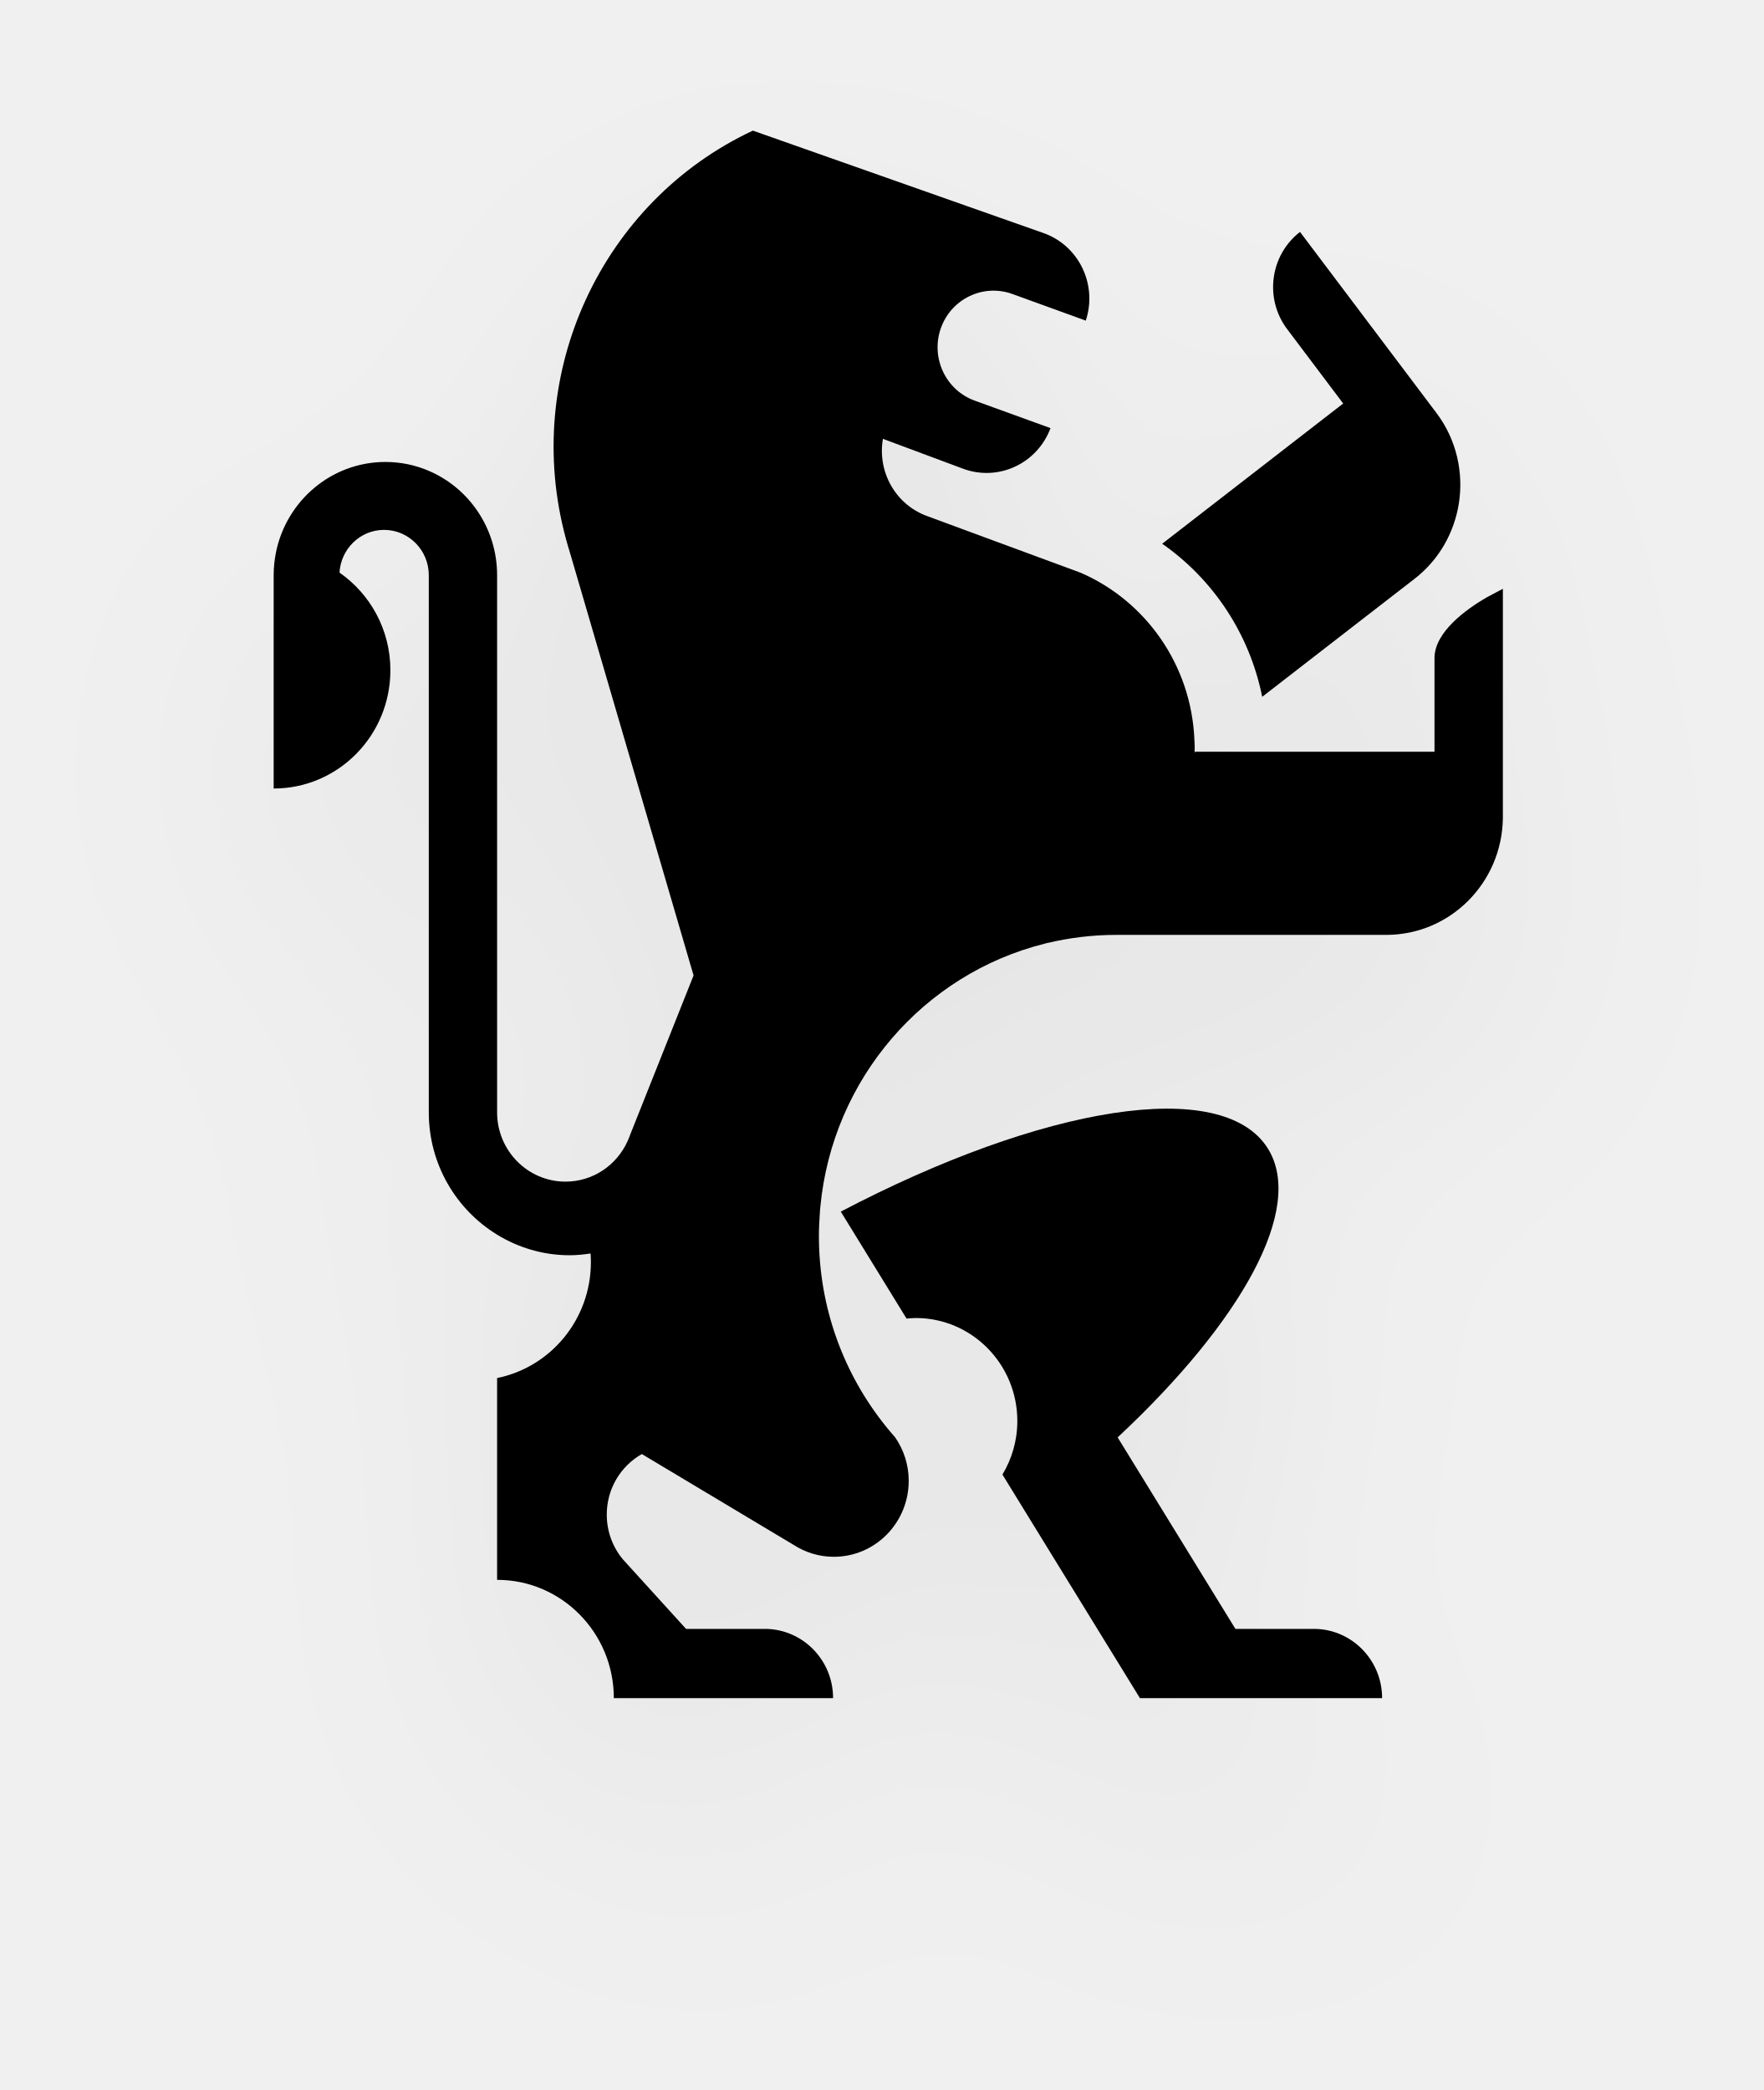
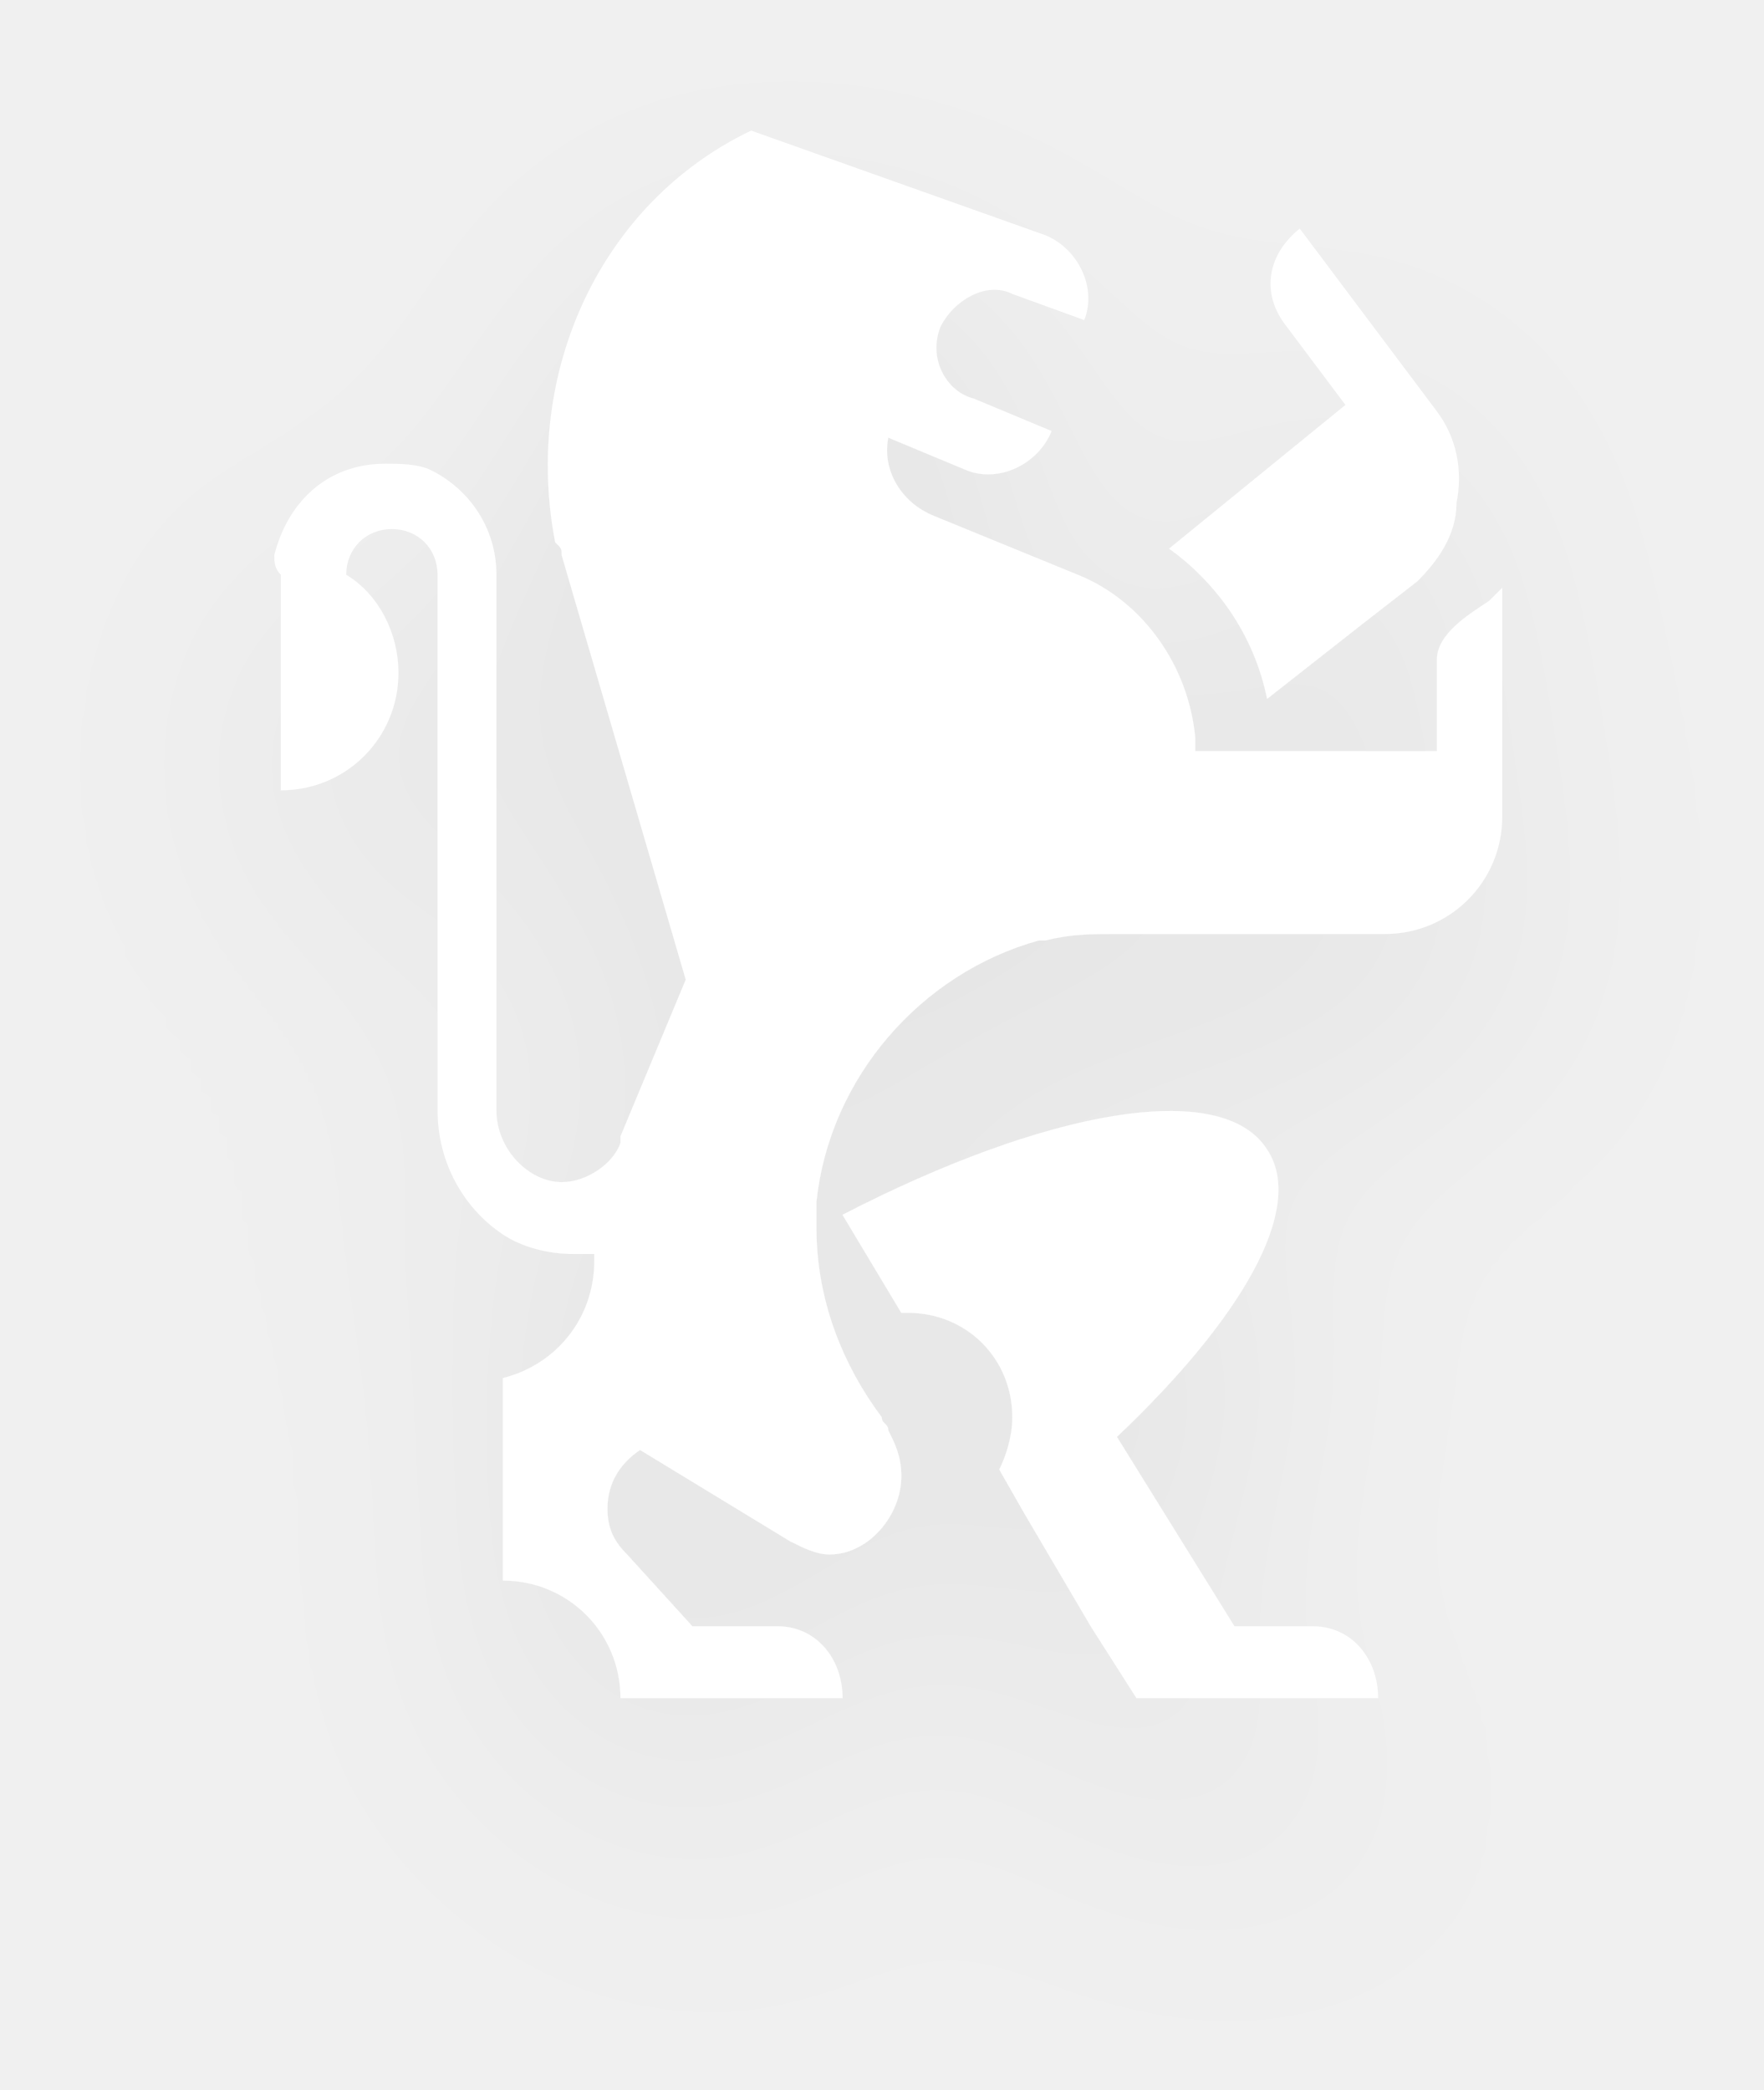
- <svg xmlns="http://www.w3.org/2000/svg" width="27px" height="32px" viewBox="0 0 27 32" version="1.1">
-   <defs>
-     <filter x="-50%" y="-50%" width="200%" height="200%" filterUnits="objectBoundingBox" id="filter-1">
-       <feOffset dx="0" dy="2" in="SourceAlpha" result="shadowOffsetOuter1" />
-       <feGaussianBlur stdDeviation="2" in="shadowOffsetOuter1" result="shadowBlurOuter1" />
-       <feColorMatrix values="0 0 0 0 0   0 0 0 0 0   0 0 0 0 0  0 0 0 0.05 0" type="matrix" in="shadowBlurOuter1" result="shadowMatrixOuter1" />
-       <feMerge>
-         <feMergeNode in="shadowMatrixOuter1" />
-         <feMergeNode in="SourceGraphic" />
-       </feMerge>
-     </filter>
-   </defs>
-   <g id="OPt-2" stroke="none" stroke-width="1" fill="none" fill-rule="evenodd">
-     <g id="prog2_pro3_Mobile-Portrait_opt2-Copy-2" transform="translate(-10, -15)" fill="#000000">
+ <svg xmlns="http://www.w3.org/2000/svg" version="1.1" id="Livello_1" x="0px" y="0px" viewBox="0 0 27 32" style="enable-background:new 0 0 27 32;" xml:space="preserve">
+   <style type="text/css">
+ 	.st0{filter:url(#filter-1);}
+ 	.st1{fill-rule:evenodd;clip-rule:evenodd;fill:#FFFFFF;}
+ </style>
+   <filter filterUnits="objectBoundingBox" height="200%" id="filter-1" width="200%" x="-50%" y="-50%">
+     <feOffset dx="0" dy="2" in="SourceAlpha" result="shadowOffsetOuter1" />
+     <feGaussianBlur in="shadowOffsetOuter1" result="shadowBlurOuter1" stdDeviation="2" />
+     <feColorMatrix in="shadowBlurOuter1" result="shadowMatrixOuter1" type="matrix" values="0 0 0 0 0   0 0 0 0 0   0 0 0 0 0  0 0 0 0.05 0">
+ 		</feColorMatrix>
+     <feMerge>
+       <feMergeNode in="shadowMatrixOuter1" />
+       <feMergeNode in="SourceGraphic" />
+     </feMerge>
+   </filter>
+   <g id="OPt-2">
+     <g id="prog2_pro3_Mobile-Portrait_opt2-Copy-2" transform="translate(-10, -15)">
      <g id="nav">
-         <g id="Group-6" filter="url(#filter-1)">
-           <g id="ic_home" transform="translate(14, 17)">
-             <g id="Group" transform="translate(9.6, 12) scale(-1, 1) translate(-9.6, -12) ">
-               <path d="M1.542,6.862 L2.436,7.554 L3.875,8.669 C4.069,7.7 4.63,6.867 5.406,6.325 L2.635,4.178 L3.493,3.039 C3.844,2.573 3.756,1.907 3.296,1.551 L1.207,4.323 C0.898,4.733 0.79,5.235 0.864,5.708 C0.934,6.15 1.163,6.568 1.542,6.862 L1.542,6.862 Z" id="Shape" />
-               <path d="M10.327,16.551 C7.236,14.931 4.483,14.473 3.788,15.585 C3.218,16.499 4.188,18.233 6.088,20.008 L4.285,22.94 L3.057,22.94 C2.492,22.956 2.039,23.424 2.039,24 L3.633,24 L5.747,24 L6.399,22.94 L7.444,21.241 L7.852,20.577 C7.708,20.338 7.624,20.057 7.624,19.757 C7.624,18.886 8.321,18.18 9.18,18.18 C9.227,18.18 9.274,18.185 9.32,18.189 L10.327,16.551 L10.327,16.551 Z" id="Shape" />
-               <path d="M18.974,6.453 C18.812,5.665 18.124,5.073 17.299,5.073 C17.064,5.073 16.839,5.121 16.635,5.209 C16.021,5.471 15.589,6.088 15.589,6.807 L15.589,15.031 C15.589,15.617 15.12,16.092 14.542,16.092 C14.121,16.092 13.759,15.84 13.593,15.476 C13.578,15.444 13.565,15.411 13.553,15.377 L12.581,12.935 L14.468,6.481 C14.469,6.477 14.471,6.472 14.472,6.468 C14.495,6.396 14.515,6.323 14.535,6.251 C15.222,3.722 13.986,1.082 11.673,0 L7.23,1.566 C6.684,1.755 6.393,2.356 6.576,2.909 L7.701,2.501 C8.146,2.34 8.636,2.575 8.795,3.025 C8.954,3.476 8.722,3.973 8.277,4.134 L7.116,4.555 C7.319,5.099 7.916,5.377 8.456,5.176 L9.682,4.719 C9.769,5.22 9.492,5.725 9.004,5.902 L6.655,6.769 C5.664,7.198 4.961,8.176 4.913,9.325 C4.911,9.367 4.908,9.409 4.908,9.452 C4.908,9.478 4.911,9.504 4.911,9.53 C4.907,9.518 4.904,9.51 4.904,9.51 L1.237,9.51 L1.237,8.076 C1.237,7.676 0.749,7.327 0.439,7.147 L0.19,7.015 L0.19,10.528 C0.204,11.517 0.997,12.314 1.976,12.314 L6.111,12.314 C6.478,12.314 6.834,12.359 7.175,12.441 C7.158,12.437 7.142,12.431 7.125,12.426 C7.143,12.432 7.161,12.437 7.179,12.441 C7.19,12.444 7.2,12.447 7.211,12.45 C9.054,12.912 10.454,14.514 10.64,16.477 C10.644,16.511 10.646,16.545 10.648,16.58 C10.656,16.694 10.662,16.808 10.662,16.924 C10.662,18.028 10.278,19.042 9.639,19.836 C9.593,19.894 9.544,19.951 9.495,20.007 C9.364,20.196 9.287,20.425 9.287,20.673 C9.287,21.315 9.8,21.836 10.434,21.836 C10.661,21.836 10.873,21.768 11.052,21.652 L13.373,20.263 C13.694,20.445 13.91,20.791 13.91,21.19 C13.91,21.453 13.816,21.694 13.659,21.88 L12.696,22.94 L11.52,22.94 L11.52,22.94 L11.463,22.94 C10.898,22.956 10.445,23.424 10.445,24 L12.538,24 L12.538,24 L13.802,24 C13.802,23 14.602,22.189 15.589,22.189 L15.589,19.099 C14.77,18.934 14.153,18.202 14.153,17.323 C14.153,17.279 14.155,17.236 14.158,17.192 C14.263,17.208 14.369,17.219 14.478,17.219 C14.885,17.219 15.264,17.103 15.589,16.904 C16.215,16.521 16.635,15.827 16.635,15.031 L16.635,6.807 C16.635,6.424 16.942,6.113 17.32,6.113 C17.684,6.113 17.981,6.403 18.002,6.767 C17.532,7.094 17.223,7.641 17.223,8.262 C17.223,9.263 18.023,10.073 19.01,10.073 L19.01,6.807 C19.01,6.686 18.997,6.567 18.974,6.453 L18.974,6.453 Z" id="Shape" />
+         <g id="Group-6" class="st0">
+           <g id="ic_home_1_" transform="translate(14, 17)">
+             <g id="Group_1_" transform="translate(9.6, 12) scale(-1, 1) translate(-9.6, -12) ">
+               <path id="Shape_1_" class="st1" d="M1.5,6.9l0.9,0.7l1.4,1.1c0.2-1,0.8-1.8,1.5-2.3L2.6,4.2L3.5,3c0.4-0.5,0.3-1.1-0.2-1.5        L1.2,4.3C0.9,4.7,0.8,5.2,0.9,5.7C0.9,6.2,1.2,6.6,1.5,6.9L1.5,6.9z" />
+               <path class="st1" d="M10.3,16.6c-3.1-1.6-5.8-2.1-6.5-1c-0.6,0.9,0.4,2.6,2.3,4.4l-1.8,2.9H3.1c-0.6,0-1,0.5-1,1.1h1.6h2.1        l0.7-1.1l1-1.7l0.4-0.7c-0.1-0.2-0.2-0.5-0.2-0.8c0-0.9,0.7-1.6,1.6-1.6c0,0,0.1,0,0.1,0L10.3,16.6L10.3,16.6z" />
+               <path class="st1" d="M19,6.5c-0.2-0.8-0.8-1.4-1.7-1.4c-0.2,0-0.5,0-0.7,0.1c-0.6,0.3-1,0.9-1,1.6V15c0,0.6-0.5,1.1-1,1.1        c-0.4,0-0.8-0.3-0.9-0.6c0,0,0-0.1,0-0.1l-1-2.4l1.9-6.5c0,0,0,0,0,0c0-0.1,0-0.1,0.1-0.2C15.2,3.7,14,1.1,11.7,0L7.2,1.6        C6.7,1.8,6.4,2.4,6.6,2.9l1.1-0.4C8.1,2.3,8.6,2.6,8.8,3C9,3.5,8.7,4,8.3,4.1L7.1,4.6c0.2,0.5,0.8,0.8,1.3,0.6l1.2-0.5        c0.1,0.5-0.2,1-0.7,1.2L6.7,6.8C5.7,7.2,5,8.2,4.9,9.3c0,0,0,0.1,0,0.1c0,0,0,0.1,0,0.1c0,0,0,0,0,0H1.2V8.1        c0-0.4-0.5-0.7-0.8-0.9L0.2,7v3.5c0,1,0.8,1.8,1.8,1.8h4.1c0.4,0,0.7,0,1.1,0.1c0,0,0,0,0,0c0,0,0,0,0.1,0c0,0,0,0,0,0        c1.8,0.5,3.2,2.1,3.4,4c0,0,0,0.1,0,0.1c0,0.1,0,0.2,0,0.3c0,1.1-0.4,2.1-1,2.9c0,0.1-0.1,0.1-0.1,0.2        c-0.1,0.2-0.2,0.4-0.2,0.7c0,0.6,0.5,1.2,1.1,1.2c0.2,0,0.4-0.1,0.6-0.2l2.3-1.4c0.3,0.2,0.5,0.5,0.5,0.9        c0,0.3-0.1,0.5-0.3,0.7l-1,1.1h-1.2h0h-0.1c-0.6,0-1,0.5-1,1.1h2.1h0h1.3c0-1,0.8-1.8,1.8-1.8v-3.1c-0.8-0.2-1.4-0.9-1.4-1.8        c0,0,0-0.1,0-0.1c0.1,0,0.2,0,0.3,0c0.4,0,0.8-0.1,1.1-0.3c0.6-0.4,1-1.1,1-1.9V6.8c0-0.4,0.3-0.7,0.7-0.7        c0.4,0,0.7,0.3,0.7,0.7c-0.5,0.3-0.8,0.9-0.8,1.5c0,1,0.8,1.8,1.8,1.8V6.8C19,6.7,19,6.6,19,6.5L19,6.5z" />
            </g>
          </g>
        </g>
      </g>
    </g>
  </g>
</svg>
